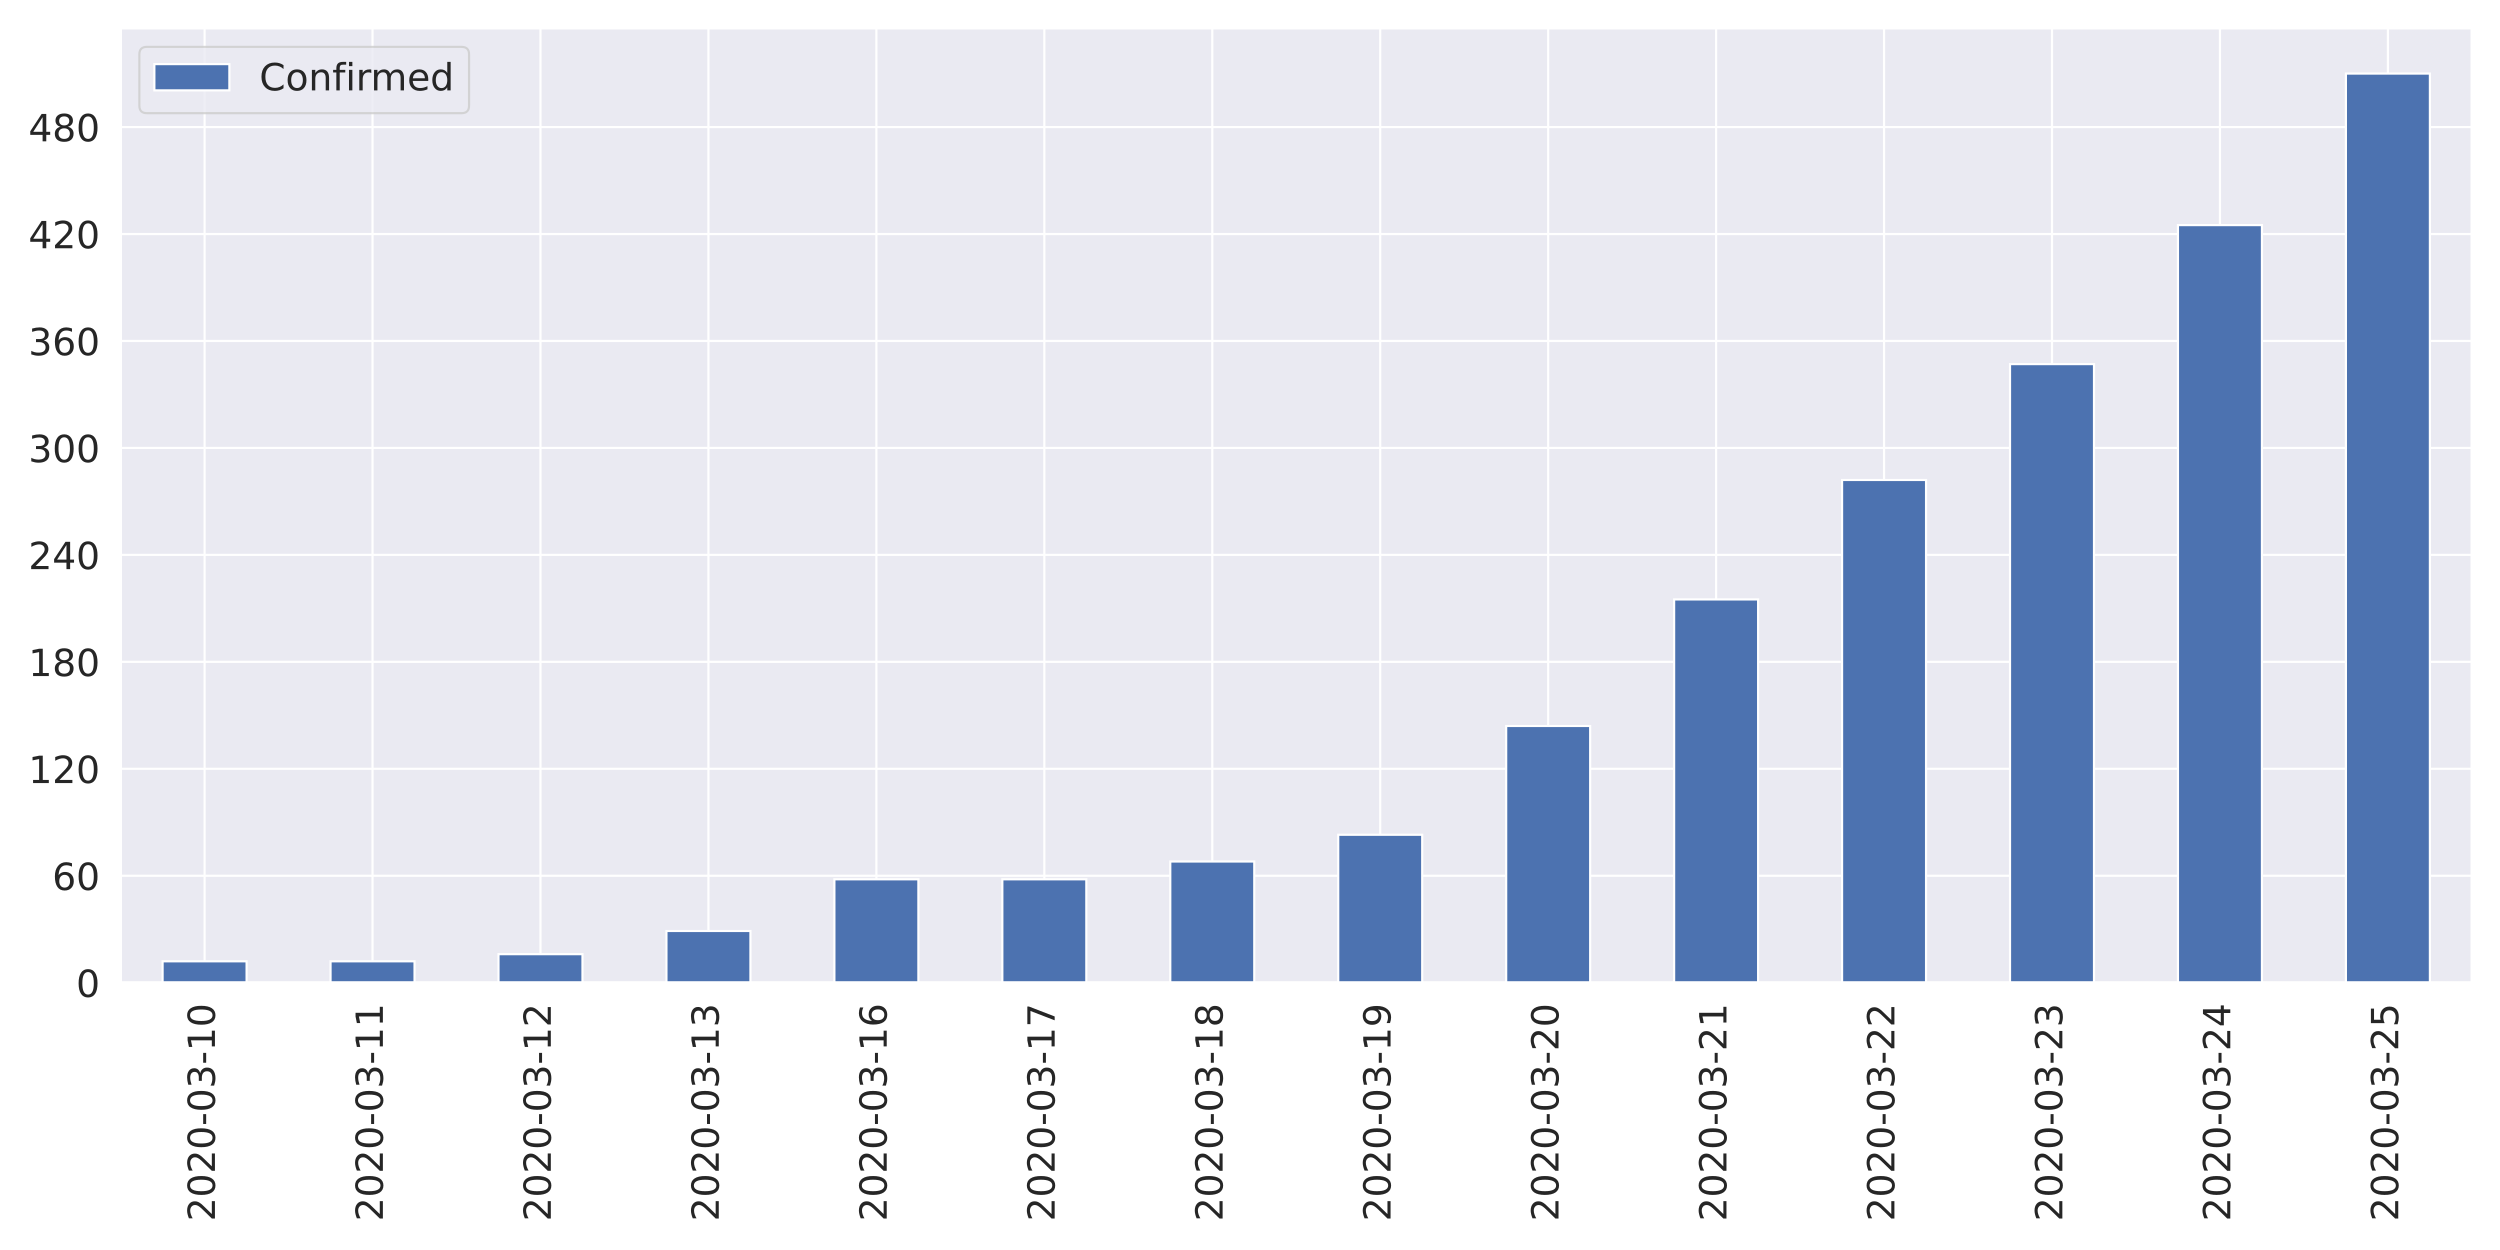
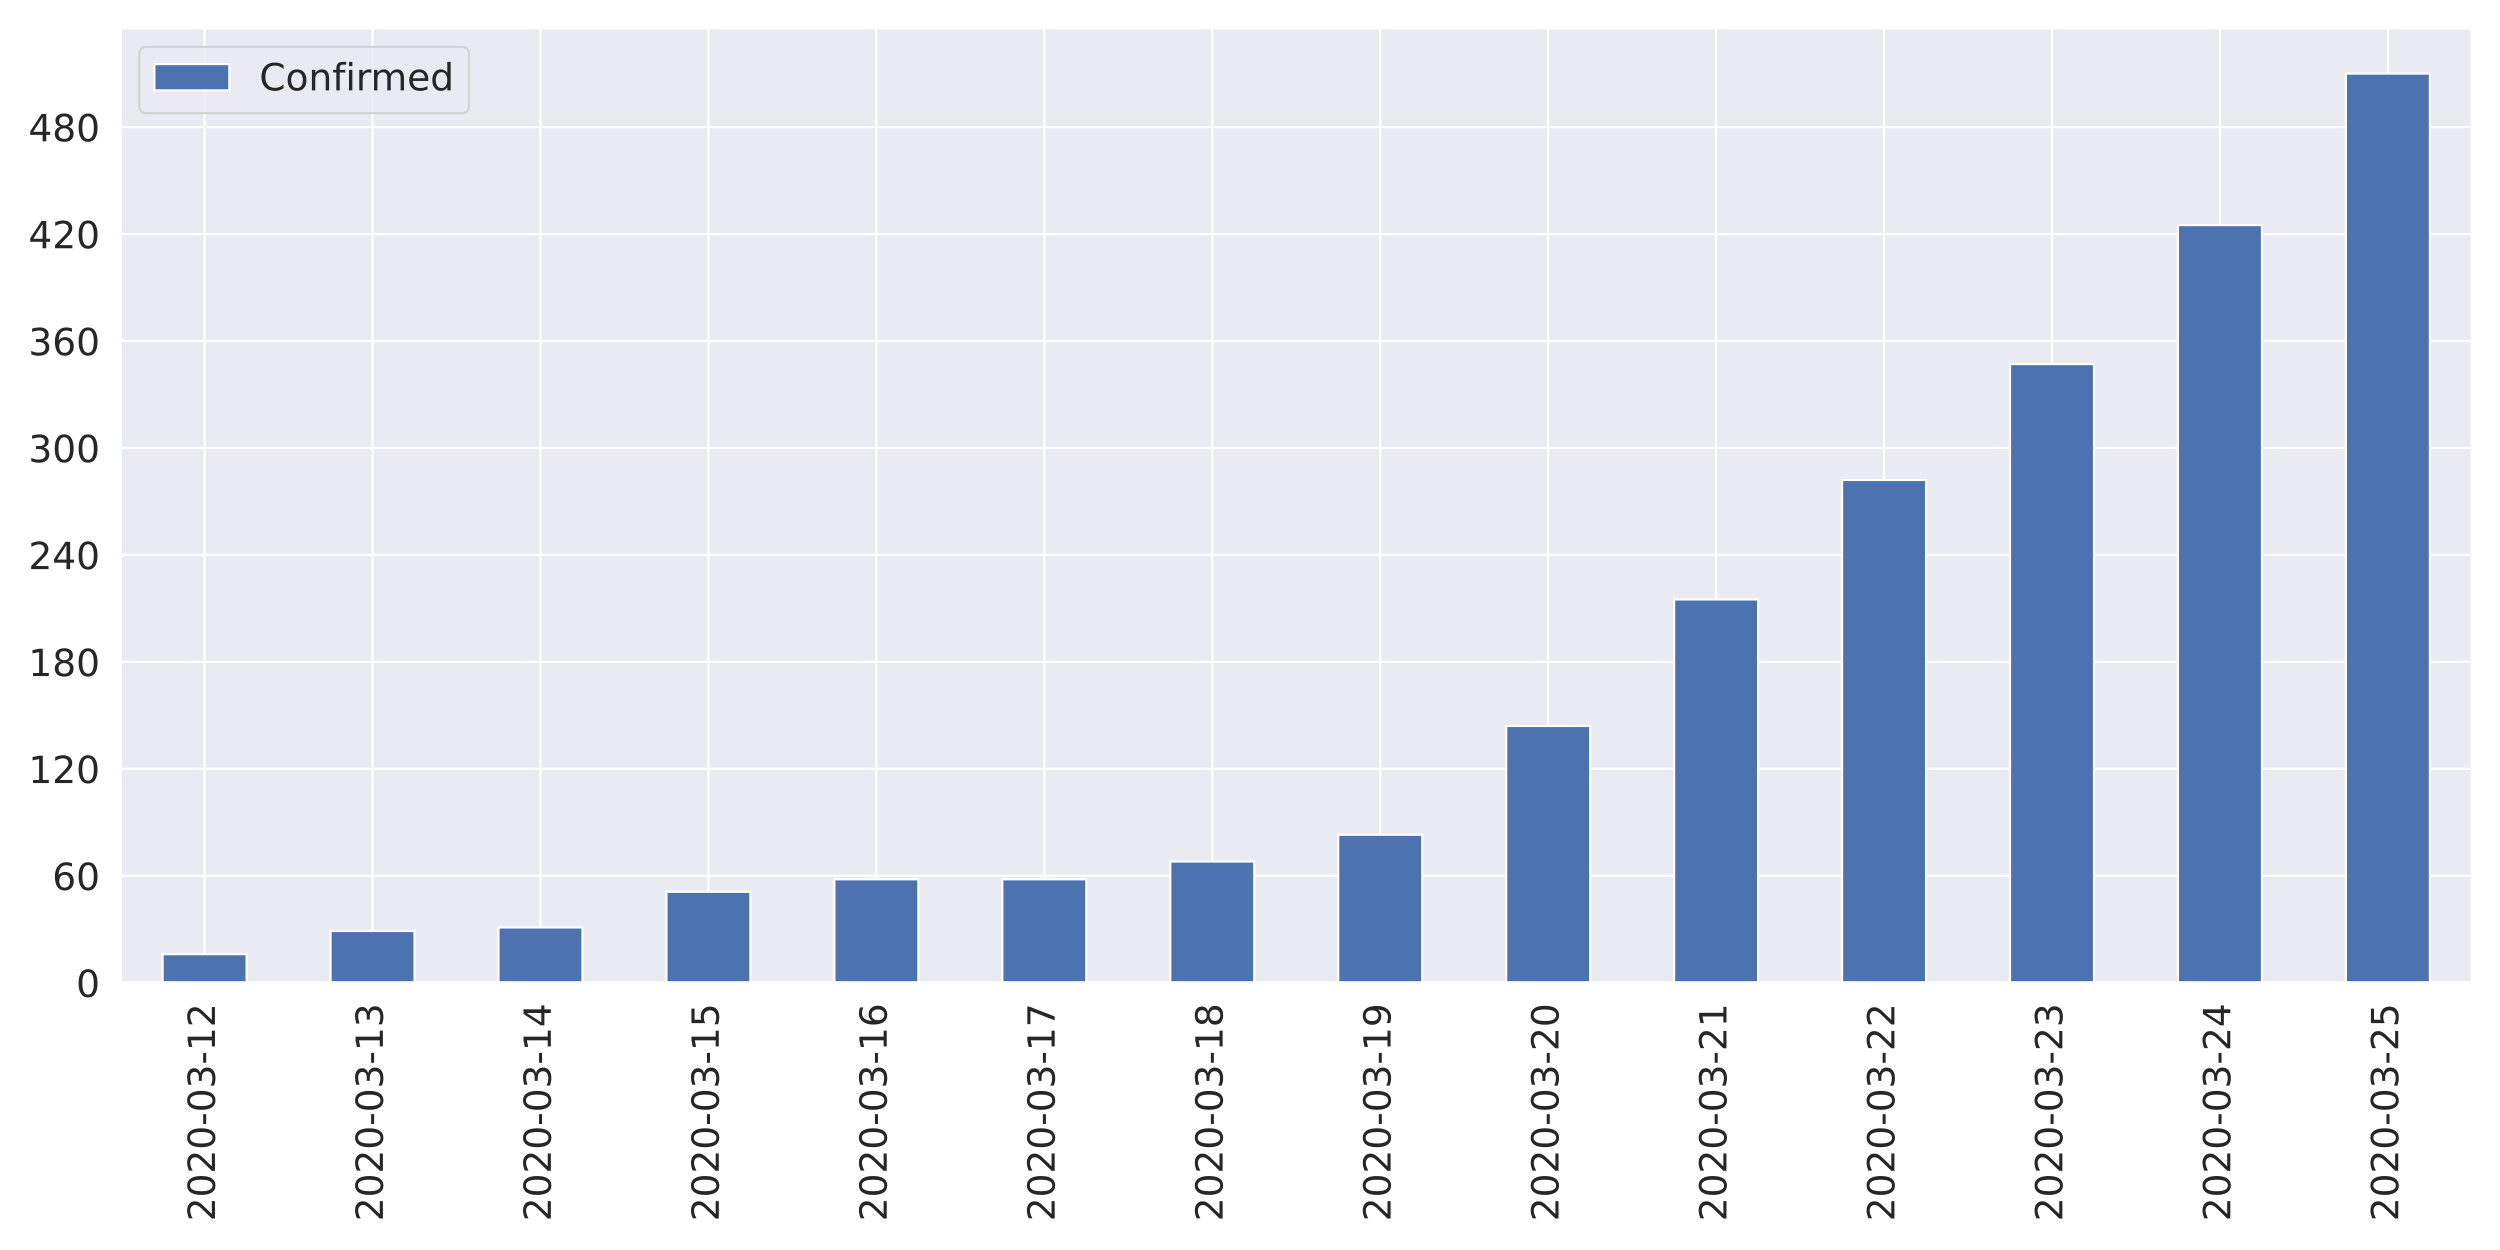
<svg xmlns="http://www.w3.org/2000/svg" xmlns:xlink="http://www.w3.org/1999/xlink" height="576pt" version="1.1" viewBox="0 0 1152 576" width="1152pt">
  <defs>
    <style type="text/css">
*{stroke-linecap:butt;stroke-linejoin:round;}
  </style>
  </defs>
  <g id="figure_1">
    <g id="patch_1">
      <path d="M 0 576  L 1152 576  L 1152 0  L 0 0  z " style="fill:#ffffff;" />
    </g>
    <g id="axes_1">
      <g id="patch_2">
        <path d="M 55.58 452.83  L 1139.04 452.83  L 1139.04 12.96  L 55.58 12.96  z " style="fill:#eaeaf2;" />
      </g>
      <g id="matplotlib.axis_1">
        <g id="xtick_1">
          <g id="line2d_1">
            <path clip-path="url(#p7d0ca9d0f2)" d="M 94.275 452.83  L 94.275 12.96  " style="fill:none;stroke:#ffffff;stroke-linecap:round;" />
          </g>
          <g id="text_1">
            <defs>
              <path d="M 19.188 8.297  L 53.609 8.297  L 53.609 0  L 7.328 0  L 7.328 8.297  Q 12.938 14.109 22.625 23.891  Q 32.328 33.688 34.812 36.531  Q 39.547 41.844 41.422 45.531  Q 43.312 49.219 43.312 52.781  Q 43.312 58.594 39.234 62.25  Q 35.156 65.922 28.609 65.922  Q 23.969 65.922 18.812 64.312  Q 13.672 62.703 7.812 59.422  L 7.812 69.391  Q 13.766 71.781 18.938 73  Q 24.125 74.219 28.422 74.219  Q 39.75 74.219 46.484 68.547  Q 53.219 62.891 53.219 53.422  Q 53.219 48.922 51.531 44.891  Q 49.859 40.875 45.406 35.406  Q 44.188 33.984 37.641 27.219  Q 31.109 20.453 19.188 8.297  z " id="DejaVuSans-50" />
              <path d="M 31.781 66.406  Q 24.172 66.406 20.328 58.906  Q 16.5 51.422 16.5 36.375  Q 16.5 21.391 20.328 13.891  Q 24.172 6.391 31.781 6.391  Q 39.453 6.391 43.281 13.891  Q 47.125 21.391 47.125 36.375  Q 47.125 51.422 43.281 58.906  Q 39.453 66.406 31.781 66.406  z M 31.781 74.219  Q 44.047 74.219 50.516 64.516  Q 56.984 54.828 56.984 36.375  Q 56.984 17.969 50.516 8.266  Q 44.047 -1.422 31.781 -1.422  Q 19.531 -1.422 13.062 8.266  Q 6.594 17.969 6.594 36.375  Q 6.594 54.828 13.062 64.516  Q 19.531 74.219 31.781 74.219  z " id="DejaVuSans-48" />
              <path d="M 4.891 31.391  L 31.203 31.391  L 31.203 23.391  L 4.891 23.391  z " id="DejaVuSans-45" />
              <path d="M 40.578 39.312  Q 47.656 37.797 51.625 33  Q 55.609 28.219 55.609 21.188  Q 55.609 10.406 48.188 4.484  Q 40.766 -1.422 27.094 -1.422  Q 22.516 -1.422 17.656 -0.516  Q 12.797 0.391 7.625 2.203  L 7.625 11.719  Q 11.719 9.328 16.594 8.109  Q 21.484 6.891 26.812 6.891  Q 36.078 6.891 40.938 10.547  Q 45.797 14.203 45.797 21.188  Q 45.797 27.641 41.281 31.266  Q 36.766 34.906 28.719 34.906  L 20.219 34.906  L 20.219 43.016  L 29.109 43.016  Q 36.375 43.016 40.234 45.922  Q 44.094 48.828 44.094 54.297  Q 44.094 59.906 40.109 62.906  Q 36.141 65.922 28.719 65.922  Q 24.656 65.922 20.016 65.031  Q 15.375 64.156 9.812 62.312  L 9.812 71.094  Q 15.438 72.656 20.344 73.438  Q 25.25 74.219 29.594 74.219  Q 40.828 74.219 47.359 69.109  Q 53.906 64.016 53.906 55.328  Q 53.906 49.266 50.438 45.094  Q 46.969 40.922 40.578 39.312  z " id="DejaVuSans-51" />
              <path d="M 12.406 8.297  L 28.516 8.297  L 28.516 63.922  L 10.984 60.406  L 10.984 69.391  L 28.422 72.906  L 38.281 72.906  L 38.281 8.297  L 54.391 8.297  L 54.391 0  L 12.406 0  z " id="DejaVuSans-49" />
            </defs>
            <g style="fill:#262626;" transform="translate(99.0432 562.7538)rotate(-90)scale(0.1728 -0.1728)">
              <use xlink:href="#DejaVuSans-50" />
              <use x="63.623" xlink:href="#DejaVuSans-48" />
              <use x="127.246" xlink:href="#DejaVuSans-50" />
              <use x="190.869" xlink:href="#DejaVuSans-48" />
              <use x="254.492" xlink:href="#DejaVuSans-45" />
              <use x="290.576" xlink:href="#DejaVuSans-48" />
              <use x="354.199" xlink:href="#DejaVuSans-51" />
              <use x="417.822" xlink:href="#DejaVuSans-45" />
              <use x="453.906" xlink:href="#DejaVuSans-49" />
-               <use x="517.529" xlink:href="#DejaVuSans-48" />
+               <use x="517.529" xlink:href="#DejaVuSans-50" />
            </g>
          </g>
        </g>
        <g id="xtick_2">
          <g id="line2d_2">
            <path clip-path="url(#p7d0ca9d0f2)" d="M 171.665 452.83  L 171.665 12.96  " style="fill:none;stroke:#ffffff;stroke-linecap:round;" />
          </g>
          <g id="text_2">
            <g style="fill:#262626;" transform="translate(176.4332 562.7538)rotate(-90)scale(0.1728 -0.1728)">
              <use xlink:href="#DejaVuSans-50" />
              <use x="63.623" xlink:href="#DejaVuSans-48" />
              <use x="127.246" xlink:href="#DejaVuSans-50" />
              <use x="190.869" xlink:href="#DejaVuSans-48" />
              <use x="254.492" xlink:href="#DejaVuSans-45" />
              <use x="290.576" xlink:href="#DejaVuSans-48" />
              <use x="354.199" xlink:href="#DejaVuSans-51" />
              <use x="417.822" xlink:href="#DejaVuSans-45" />
              <use x="453.906" xlink:href="#DejaVuSans-49" />
-               <use x="517.529" xlink:href="#DejaVuSans-49" />
+               <use x="517.529" xlink:href="#DejaVuSans-51" />
            </g>
          </g>
        </g>
        <g id="xtick_3">
          <g id="line2d_3">
            <path clip-path="url(#p7d0ca9d0f2)" d="M 249.055 452.83  L 249.055 12.96  " style="fill:none;stroke:#ffffff;stroke-linecap:round;" />
          </g>
          <g id="text_3">
+             <defs>
+               <path d="M 37.797 64.312  L 12.891 25.391  L 37.797 25.391  z M 35.203 72.906  L 47.609 72.906  L 47.609 25.391  L 58.016 25.391  L 58.016 17.188  L 47.609 17.188  L 47.609 0  L 37.797 0  L 37.797 17.188  L 4.891 17.188  L 4.891 26.703  z " id="DejaVuSans-52" />
+             </defs>
            <g style="fill:#262626;" transform="translate(253.8232 562.7538)rotate(-90)scale(0.1728 -0.1728)">
              <use xlink:href="#DejaVuSans-50" />
              <use x="63.623" xlink:href="#DejaVuSans-48" />
              <use x="127.246" xlink:href="#DejaVuSans-50" />
              <use x="190.869" xlink:href="#DejaVuSans-48" />
              <use x="254.492" xlink:href="#DejaVuSans-45" />
              <use x="290.576" xlink:href="#DejaVuSans-48" />
              <use x="354.199" xlink:href="#DejaVuSans-51" />
              <use x="417.822" xlink:href="#DejaVuSans-45" />
              <use x="453.906" xlink:href="#DejaVuSans-49" />
-               <use x="517.529" xlink:href="#DejaVuSans-50" />
+               <use x="517.529" xlink:href="#DejaVuSans-52" />
            </g>
          </g>
        </g>
        <g id="xtick_4">
          <g id="line2d_4">
            <path clip-path="url(#p7d0ca9d0f2)" d="M 326.445 452.83  L 326.445 12.96  " style="fill:none;stroke:#ffffff;stroke-linecap:round;" />
          </g>
          <g id="text_4">
+             <defs>
+               <path d="M 10.797 72.906  L 49.516 72.906  L 49.516 64.594  L 19.828 64.594  L 19.828 46.734  Q 21.969 47.469 24.109 47.828  Q 26.266 48.188 28.422 48.188  Q 40.625 48.188 47.75 41.5  Q 54.891 34.812 54.891 23.391  Q 54.891 11.625 47.562 5.094  Q 40.234 -1.422 26.906 -1.422  Q 22.312 -1.422 17.547 -0.641  Q 12.797 0.141 7.719 1.703  L 7.719 11.625  Q 12.109 9.234 16.797 8.062  Q 21.484 6.891 26.703 6.891  Q 35.156 6.891 40.078 11.328  Q 45.016 15.766 45.016 23.391  Q 45.016 31 40.078 35.438  Q 35.156 39.891 26.703 39.891  Q 22.75 39.891 18.812 39.016  Q 14.891 38.141 10.797 36.281  z " id="DejaVuSans-53" />
+             </defs>
            <g style="fill:#262626;" transform="translate(331.2132 562.7538)rotate(-90)scale(0.1728 -0.1728)">
              <use xlink:href="#DejaVuSans-50" />
              <use x="63.623" xlink:href="#DejaVuSans-48" />
              <use x="127.246" xlink:href="#DejaVuSans-50" />
              <use x="190.869" xlink:href="#DejaVuSans-48" />
              <use x="254.492" xlink:href="#DejaVuSans-45" />
              <use x="290.576" xlink:href="#DejaVuSans-48" />
              <use x="354.199" xlink:href="#DejaVuSans-51" />
              <use x="417.822" xlink:href="#DejaVuSans-45" />
              <use x="453.906" xlink:href="#DejaVuSans-49" />
-               <use x="517.529" xlink:href="#DejaVuSans-51" />
+               <use x="517.529" xlink:href="#DejaVuSans-53" />
            </g>
          </g>
        </g>
        <g id="xtick_5">
          <g id="line2d_5">
            <path clip-path="url(#p7d0ca9d0f2)" d="M 403.835 452.83  L 403.835 12.96  " style="fill:none;stroke:#ffffff;stroke-linecap:round;" />
          </g>
          <g id="text_5">
            <defs>
              <path d="M 33.016 40.375  Q 26.375 40.375 22.484 35.828  Q 18.609 31.297 18.609 23.391  Q 18.609 15.531 22.484 10.953  Q 26.375 6.391 33.016 6.391  Q 39.656 6.391 43.531 10.953  Q 47.406 15.531 47.406 23.391  Q 47.406 31.297 43.531 35.828  Q 39.656 40.375 33.016 40.375  z M 52.594 71.297  L 52.594 62.312  Q 48.875 64.062 45.094 64.984  Q 41.312 65.922 37.594 65.922  Q 27.828 65.922 22.672 59.328  Q 17.531 52.734 16.797 39.406  Q 19.672 43.656 24.016 45.922  Q 28.375 48.188 33.594 48.188  Q 44.578 48.188 50.953 41.516  Q 57.328 34.859 57.328 23.391  Q 57.328 12.156 50.688 5.359  Q 44.047 -1.422 33.016 -1.422  Q 20.359 -1.422 13.672 8.266  Q 6.984 17.969 6.984 36.375  Q 6.984 53.656 15.188 63.938  Q 23.391 74.219 37.203 74.219  Q 40.922 74.219 44.703 73.484  Q 48.484 72.75 52.594 71.297  z " id="DejaVuSans-54" />
            </defs>
            <g style="fill:#262626;" transform="translate(408.6032 562.7538)rotate(-90)scale(0.1728 -0.1728)">
              <use xlink:href="#DejaVuSans-50" />
              <use x="63.623" xlink:href="#DejaVuSans-48" />
              <use x="127.246" xlink:href="#DejaVuSans-50" />
              <use x="190.869" xlink:href="#DejaVuSans-48" />
              <use x="254.492" xlink:href="#DejaVuSans-45" />
              <use x="290.576" xlink:href="#DejaVuSans-48" />
              <use x="354.199" xlink:href="#DejaVuSans-51" />
              <use x="417.822" xlink:href="#DejaVuSans-45" />
              <use x="453.906" xlink:href="#DejaVuSans-49" />
              <use x="517.529" xlink:href="#DejaVuSans-54" />
            </g>
          </g>
        </g>
        <g id="xtick_6">
          <g id="line2d_6">
            <path clip-path="url(#p7d0ca9d0f2)" d="M 481.225 452.83  L 481.225 12.96  " style="fill:none;stroke:#ffffff;stroke-linecap:round;" />
          </g>
          <g id="text_6">
            <defs>
              <path d="M 8.203 72.906  L 55.078 72.906  L 55.078 68.703  L 28.609 0  L 18.312 0  L 43.219 64.594  L 8.203 64.594  z " id="DejaVuSans-55" />
            </defs>
            <g style="fill:#262626;" transform="translate(485.9932 562.7538)rotate(-90)scale(0.1728 -0.1728)">
              <use xlink:href="#DejaVuSans-50" />
              <use x="63.623" xlink:href="#DejaVuSans-48" />
              <use x="127.246" xlink:href="#DejaVuSans-50" />
              <use x="190.869" xlink:href="#DejaVuSans-48" />
              <use x="254.492" xlink:href="#DejaVuSans-45" />
              <use x="290.576" xlink:href="#DejaVuSans-48" />
              <use x="354.199" xlink:href="#DejaVuSans-51" />
              <use x="417.822" xlink:href="#DejaVuSans-45" />
              <use x="453.906" xlink:href="#DejaVuSans-49" />
              <use x="517.529" xlink:href="#DejaVuSans-55" />
            </g>
          </g>
        </g>
        <g id="xtick_7">
          <g id="line2d_7">
            <path clip-path="url(#p7d0ca9d0f2)" d="M 558.615 452.83  L 558.615 12.96  " style="fill:none;stroke:#ffffff;stroke-linecap:round;" />
          </g>
          <g id="text_7">
            <defs>
              <path d="M 31.781 34.625  Q 24.75 34.625 20.719 30.859  Q 16.703 27.094 16.703 20.516  Q 16.703 13.922 20.719 10.156  Q 24.75 6.391 31.781 6.391  Q 38.812 6.391 42.859 10.172  Q 46.922 13.969 46.922 20.516  Q 46.922 27.094 42.891 30.859  Q 38.875 34.625 31.781 34.625  z M 21.922 38.812  Q 15.578 40.375 12.031 44.719  Q 8.5 49.078 8.5 55.328  Q 8.5 64.062 14.719 69.141  Q 20.953 74.219 31.781 74.219  Q 42.672 74.219 48.875 69.141  Q 55.078 64.062 55.078 55.328  Q 55.078 49.078 51.531 44.719  Q 48 40.375 41.703 38.812  Q 48.828 37.156 52.797 32.312  Q 56.781 27.484 56.781 20.516  Q 56.781 9.906 50.312 4.234  Q 43.844 -1.422 31.781 -1.422  Q 19.734 -1.422 13.25 4.234  Q 6.781 9.906 6.781 20.516  Q 6.781 27.484 10.781 32.312  Q 14.797 37.156 21.922 38.812  z M 18.312 54.391  Q 18.312 48.734 21.844 45.562  Q 25.391 42.391 31.781 42.391  Q 38.141 42.391 41.719 45.562  Q 45.312 48.734 45.312 54.391  Q 45.312 60.062 41.719 63.234  Q 38.141 66.406 31.781 66.406  Q 25.391 66.406 21.844 63.234  Q 18.312 60.062 18.312 54.391  z " id="DejaVuSans-56" />
            </defs>
            <g style="fill:#262626;" transform="translate(563.3832 562.7538)rotate(-90)scale(0.1728 -0.1728)">
              <use xlink:href="#DejaVuSans-50" />
              <use x="63.623" xlink:href="#DejaVuSans-48" />
              <use x="127.246" xlink:href="#DejaVuSans-50" />
              <use x="190.869" xlink:href="#DejaVuSans-48" />
              <use x="254.492" xlink:href="#DejaVuSans-45" />
              <use x="290.576" xlink:href="#DejaVuSans-48" />
              <use x="354.199" xlink:href="#DejaVuSans-51" />
              <use x="417.822" xlink:href="#DejaVuSans-45" />
              <use x="453.906" xlink:href="#DejaVuSans-49" />
              <use x="517.529" xlink:href="#DejaVuSans-56" />
            </g>
          </g>
        </g>
        <g id="xtick_8">
          <g id="line2d_8">
            <path clip-path="url(#p7d0ca9d0f2)" d="M 636.005 452.83  L 636.005 12.96  " style="fill:none;stroke:#ffffff;stroke-linecap:round;" />
          </g>
          <g id="text_8">
            <defs>
              <path d="M 10.984 1.516  L 10.984 10.5  Q 14.703 8.734 18.5 7.812  Q 22.312 6.891 25.984 6.891  Q 35.75 6.891 40.891 13.453  Q 46.047 20.016 46.781 33.406  Q 43.953 29.203 39.594 26.953  Q 35.25 24.703 29.984 24.703  Q 19.047 24.703 12.672 31.312  Q 6.297 37.938 6.297 49.422  Q 6.297 60.641 12.938 67.422  Q 19.578 74.219 30.609 74.219  Q 43.266 74.219 49.922 64.516  Q 56.594 54.828 56.594 36.375  Q 56.594 19.141 48.406 8.859  Q 40.234 -1.422 26.422 -1.422  Q 22.703 -1.422 18.891 -0.688  Q 15.094 0.047 10.984 1.516  z M 30.609 32.422  Q 37.25 32.422 41.125 36.953  Q 45.016 41.5 45.016 49.422  Q 45.016 57.281 41.125 61.844  Q 37.25 66.406 30.609 66.406  Q 23.969 66.406 20.094 61.844  Q 16.219 57.281 16.219 49.422  Q 16.219 41.5 20.094 36.953  Q 23.969 32.422 30.609 32.422  z " id="DejaVuSans-57" />
            </defs>
            <g style="fill:#262626;" transform="translate(640.7732 562.7538)rotate(-90)scale(0.1728 -0.1728)">
              <use xlink:href="#DejaVuSans-50" />
              <use x="63.623" xlink:href="#DejaVuSans-48" />
              <use x="127.246" xlink:href="#DejaVuSans-50" />
              <use x="190.869" xlink:href="#DejaVuSans-48" />
              <use x="254.492" xlink:href="#DejaVuSans-45" />
              <use x="290.576" xlink:href="#DejaVuSans-48" />
              <use x="354.199" xlink:href="#DejaVuSans-51" />
              <use x="417.822" xlink:href="#DejaVuSans-45" />
              <use x="453.906" xlink:href="#DejaVuSans-49" />
              <use x="517.529" xlink:href="#DejaVuSans-57" />
            </g>
          </g>
        </g>
        <g id="xtick_9">
          <g id="line2d_9">
            <path clip-path="url(#p7d0ca9d0f2)" d="M 713.395 452.83  L 713.395 12.96  " style="fill:none;stroke:#ffffff;stroke-linecap:round;" />
          </g>
          <g id="text_9">
            <g style="fill:#262626;" transform="translate(718.1632 562.7538)rotate(-90)scale(0.1728 -0.1728)">
              <use xlink:href="#DejaVuSans-50" />
              <use x="63.623" xlink:href="#DejaVuSans-48" />
              <use x="127.246" xlink:href="#DejaVuSans-50" />
              <use x="190.869" xlink:href="#DejaVuSans-48" />
              <use x="254.492" xlink:href="#DejaVuSans-45" />
              <use x="290.576" xlink:href="#DejaVuSans-48" />
              <use x="354.199" xlink:href="#DejaVuSans-51" />
              <use x="417.822" xlink:href="#DejaVuSans-45" />
              <use x="453.906" xlink:href="#DejaVuSans-50" />
              <use x="517.529" xlink:href="#DejaVuSans-48" />
            </g>
          </g>
        </g>
        <g id="xtick_10">
          <g id="line2d_10">
            <path clip-path="url(#p7d0ca9d0f2)" d="M 790.785 452.83  L 790.785 12.96  " style="fill:none;stroke:#ffffff;stroke-linecap:round;" />
          </g>
          <g id="text_10">
            <g style="fill:#262626;" transform="translate(795.5532 562.7538)rotate(-90)scale(0.1728 -0.1728)">
              <use xlink:href="#DejaVuSans-50" />
              <use x="63.623" xlink:href="#DejaVuSans-48" />
              <use x="127.246" xlink:href="#DejaVuSans-50" />
              <use x="190.869" xlink:href="#DejaVuSans-48" />
              <use x="254.492" xlink:href="#DejaVuSans-45" />
              <use x="290.576" xlink:href="#DejaVuSans-48" />
              <use x="354.199" xlink:href="#DejaVuSans-51" />
              <use x="417.822" xlink:href="#DejaVuSans-45" />
              <use x="453.906" xlink:href="#DejaVuSans-50" />
              <use x="517.529" xlink:href="#DejaVuSans-49" />
            </g>
          </g>
        </g>
        <g id="xtick_11">
          <g id="line2d_11">
            <path clip-path="url(#p7d0ca9d0f2)" d="M 868.175 452.83  L 868.175 12.96  " style="fill:none;stroke:#ffffff;stroke-linecap:round;" />
          </g>
          <g id="text_11">
            <g style="fill:#262626;" transform="translate(872.9432 562.7538)rotate(-90)scale(0.1728 -0.1728)">
              <use xlink:href="#DejaVuSans-50" />
              <use x="63.623" xlink:href="#DejaVuSans-48" />
              <use x="127.246" xlink:href="#DejaVuSans-50" />
              <use x="190.869" xlink:href="#DejaVuSans-48" />
              <use x="254.492" xlink:href="#DejaVuSans-45" />
              <use x="290.576" xlink:href="#DejaVuSans-48" />
              <use x="354.199" xlink:href="#DejaVuSans-51" />
              <use x="417.822" xlink:href="#DejaVuSans-45" />
              <use x="453.906" xlink:href="#DejaVuSans-50" />
              <use x="517.529" xlink:href="#DejaVuSans-50" />
            </g>
          </g>
        </g>
        <g id="xtick_12">
          <g id="line2d_12">
            <path clip-path="url(#p7d0ca9d0f2)" d="M 945.565 452.83  L 945.565 12.96  " style="fill:none;stroke:#ffffff;stroke-linecap:round;" />
          </g>
          <g id="text_12">
            <g style="fill:#262626;" transform="translate(950.3332 562.7538)rotate(-90)scale(0.1728 -0.1728)">
              <use xlink:href="#DejaVuSans-50" />
              <use x="63.623" xlink:href="#DejaVuSans-48" />
              <use x="127.246" xlink:href="#DejaVuSans-50" />
              <use x="190.869" xlink:href="#DejaVuSans-48" />
              <use x="254.492" xlink:href="#DejaVuSans-45" />
              <use x="290.576" xlink:href="#DejaVuSans-48" />
              <use x="354.199" xlink:href="#DejaVuSans-51" />
              <use x="417.822" xlink:href="#DejaVuSans-45" />
              <use x="453.906" xlink:href="#DejaVuSans-50" />
              <use x="517.529" xlink:href="#DejaVuSans-51" />
            </g>
          </g>
        </g>
        <g id="xtick_13">
          <g id="line2d_13">
            <path clip-path="url(#p7d0ca9d0f2)" d="M 1022.955 452.83  L 1022.955 12.96  " style="fill:none;stroke:#ffffff;stroke-linecap:round;" />
          </g>
          <g id="text_13">
-             <defs>
-               <path d="M 37.797 64.312  L 12.891 25.391  L 37.797 25.391  z M 35.203 72.906  L 47.609 72.906  L 47.609 25.391  L 58.016 25.391  L 58.016 17.188  L 47.609 17.188  L 47.609 0  L 37.797 0  L 37.797 17.188  L 4.891 17.188  L 4.891 26.703  z " id="DejaVuSans-52" />
-             </defs>
            <g style="fill:#262626;" transform="translate(1027.723 562.7538)rotate(-90)scale(0.1728 -0.1728)">
              <use xlink:href="#DejaVuSans-50" />
              <use x="63.623" xlink:href="#DejaVuSans-48" />
              <use x="127.246" xlink:href="#DejaVuSans-50" />
              <use x="190.869" xlink:href="#DejaVuSans-48" />
              <use x="254.492" xlink:href="#DejaVuSans-45" />
              <use x="290.576" xlink:href="#DejaVuSans-48" />
              <use x="354.199" xlink:href="#DejaVuSans-51" />
              <use x="417.822" xlink:href="#DejaVuSans-45" />
              <use x="453.906" xlink:href="#DejaVuSans-50" />
              <use x="517.529" xlink:href="#DejaVuSans-52" />
            </g>
          </g>
        </g>
        <g id="xtick_14">
          <g id="line2d_14">
            <path clip-path="url(#p7d0ca9d0f2)" d="M 1100.345 452.83  L 1100.345 12.96  " style="fill:none;stroke:#ffffff;stroke-linecap:round;" />
          </g>
          <g id="text_14">
-             <defs>
-               <path d="M 10.797 72.906  L 49.516 72.906  L 49.516 64.594  L 19.828 64.594  L 19.828 46.734  Q 21.969 47.469 24.109 47.828  Q 26.266 48.188 28.422 48.188  Q 40.625 48.188 47.75 41.5  Q 54.891 34.812 54.891 23.391  Q 54.891 11.625 47.562 5.094  Q 40.234 -1.422 26.906 -1.422  Q 22.312 -1.422 17.547 -0.641  Q 12.797 0.141 7.719 1.703  L 7.719 11.625  Q 12.109 9.234 16.797 8.062  Q 21.484 6.891 26.703 6.891  Q 35.156 6.891 40.078 11.328  Q 45.016 15.766 45.016 23.391  Q 45.016 31 40.078 35.438  Q 35.156 39.891 26.703 39.891  Q 22.75 39.891 18.812 39.016  Q 14.891 38.141 10.797 36.281  z " id="DejaVuSans-53" />
-             </defs>
            <g style="fill:#262626;" transform="translate(1105.113 562.7538)rotate(-90)scale(0.1728 -0.1728)">
              <use xlink:href="#DejaVuSans-50" />
              <use x="63.623" xlink:href="#DejaVuSans-48" />
              <use x="127.246" xlink:href="#DejaVuSans-50" />
              <use x="190.869" xlink:href="#DejaVuSans-48" />
              <use x="254.492" xlink:href="#DejaVuSans-45" />
              <use x="290.576" xlink:href="#DejaVuSans-48" />
              <use x="354.199" xlink:href="#DejaVuSans-51" />
              <use x="417.822" xlink:href="#DejaVuSans-45" />
              <use x="453.906" xlink:href="#DejaVuSans-50" />
              <use x="517.529" xlink:href="#DejaVuSans-53" />
            </g>
          </g>
        </g>
      </g>
      <g id="matplotlib.axis_2">
        <g id="ytick_1">
          <g id="line2d_15">
            <path clip-path="url(#p7d0ca9d0f2)" d="M 55.58 452.83  L 1139.04 452.83  " style="fill:none;stroke:#ffffff;stroke-linecap:round;" />
          </g>
          <g id="text_15">
            <g style="fill:#262626;" transform="translate(35.0856 459.3951)scale(0.1728 -0.1728)">
              <use xlink:href="#DejaVuSans-48" />
            </g>
          </g>
        </g>
        <g id="ytick_2">
          <g id="line2d_16">
            <path clip-path="url(#p7d0ca9d0f2)" d="M 55.58 403.545  L 1139.04 403.545  " style="fill:none;stroke:#ffffff;stroke-linecap:round;" />
          </g>
          <g id="text_16">
            <g style="fill:#262626;" transform="translate(24.0912 410.1099)scale(0.1728 -0.1728)">
              <use xlink:href="#DejaVuSans-54" />
              <use x="63.623" xlink:href="#DejaVuSans-48" />
            </g>
          </g>
        </g>
        <g id="ytick_3">
          <g id="line2d_17">
            <path clip-path="url(#p7d0ca9d0f2)" d="M 55.58 354.26  L 1139.04 354.26  " style="fill:none;stroke:#ffffff;stroke-linecap:round;" />
          </g>
          <g id="text_17">
            <g style="fill:#262626;" transform="translate(13.0968 360.8247)scale(0.1728 -0.1728)">
              <use xlink:href="#DejaVuSans-49" />
              <use x="63.623" xlink:href="#DejaVuSans-50" />
              <use x="127.246" xlink:href="#DejaVuSans-48" />
            </g>
          </g>
        </g>
        <g id="ytick_4">
          <g id="line2d_18">
            <path clip-path="url(#p7d0ca9d0f2)" d="M 55.58 304.975  L 1139.04 304.975  " style="fill:none;stroke:#ffffff;stroke-linecap:round;" />
          </g>
          <g id="text_18">
            <g style="fill:#262626;" transform="translate(13.0968 311.5396)scale(0.1728 -0.1728)">
              <use xlink:href="#DejaVuSans-49" />
              <use x="63.623" xlink:href="#DejaVuSans-56" />
              <use x="127.246" xlink:href="#DejaVuSans-48" />
            </g>
          </g>
        </g>
        <g id="ytick_5">
          <g id="line2d_19">
            <path clip-path="url(#p7d0ca9d0f2)" d="M 55.58 255.689  L 1139.04 255.689  " style="fill:none;stroke:#ffffff;stroke-linecap:round;" />
          </g>
          <g id="text_19">
            <g style="fill:#262626;" transform="translate(13.0968 262.2544)scale(0.1728 -0.1728)">
              <use xlink:href="#DejaVuSans-50" />
              <use x="63.623" xlink:href="#DejaVuSans-52" />
              <use x="127.246" xlink:href="#DejaVuSans-48" />
            </g>
          </g>
        </g>
        <g id="ytick_6">
          <g id="line2d_20">
            <path clip-path="url(#p7d0ca9d0f2)" d="M 55.58 206.404  L 1139.04 206.404  " style="fill:none;stroke:#ffffff;stroke-linecap:round;" />
          </g>
          <g id="text_20">
            <g style="fill:#262626;" transform="translate(13.0968 212.9693)scale(0.1728 -0.1728)">
              <use xlink:href="#DejaVuSans-51" />
              <use x="63.623" xlink:href="#DejaVuSans-48" />
              <use x="127.246" xlink:href="#DejaVuSans-48" />
            </g>
          </g>
        </g>
        <g id="ytick_7">
          <g id="line2d_21">
            <path clip-path="url(#p7d0ca9d0f2)" d="M 55.58 157.119  L 1139.04 157.119  " style="fill:none;stroke:#ffffff;stroke-linecap:round;" />
          </g>
          <g id="text_21">
            <g style="fill:#262626;" transform="translate(13.0968 163.6841)scale(0.1728 -0.1728)">
              <use xlink:href="#DejaVuSans-51" />
              <use x="63.623" xlink:href="#DejaVuSans-54" />
              <use x="127.246" xlink:href="#DejaVuSans-48" />
            </g>
          </g>
        </g>
        <g id="ytick_8">
          <g id="line2d_22">
            <path clip-path="url(#p7d0ca9d0f2)" d="M 55.58 107.834  L 1139.04 107.834  " style="fill:none;stroke:#ffffff;stroke-linecap:round;" />
          </g>
          <g id="text_22">
            <g style="fill:#262626;" transform="translate(13.0968 114.399)scale(0.1728 -0.1728)">
              <use xlink:href="#DejaVuSans-52" />
              <use x="63.623" xlink:href="#DejaVuSans-50" />
              <use x="127.246" xlink:href="#DejaVuSans-48" />
            </g>
          </g>
        </g>
        <g id="ytick_9">
          <g id="line2d_23">
            <path clip-path="url(#p7d0ca9d0f2)" d="M 55.58 58.549  L 1139.04 58.549  " style="fill:none;stroke:#ffffff;stroke-linecap:round;" />
          </g>
          <g id="text_23">
            <g style="fill:#262626;" transform="translate(13.0968 65.11382)scale(0.1728 -0.1728)">
              <use xlink:href="#DejaVuSans-52" />
              <use x="63.623" xlink:href="#DejaVuSans-56" />
              <use x="127.246" xlink:href="#DejaVuSans-48" />
            </g>
          </g>
        </g>
      </g>
      <g id="patch_3">
-         <path clip-path="url(#p7d0ca9d0f2)" d="M 74.927 452.83  L 113.623 452.83  L 113.623 442.973  L 74.927 442.973  z " style="fill:#4c72b0;stroke:#ffffff;stroke-linejoin:miter;" />
+         <path clip-path="url(#p7d0ca9d0f2)" d="M 74.927 452.83  L 113.623 452.83  L 113.623 439.687  L 74.927 439.687  z " style="fill:#4c72b0;stroke:#ffffff;stroke-linejoin:miter;" />
      </g>
      <g id="patch_4">
-         <path clip-path="url(#p7d0ca9d0f2)" d="M 152.317 452.83  L 191.012 452.83  L 191.012 442.973  L 152.317 442.973  z " style="fill:#4c72b0;stroke:#ffffff;stroke-linejoin:miter;" />
+         <path clip-path="url(#p7d0ca9d0f2)" d="M 152.317 452.83  L 191.012 452.83  L 191.012 429.009  L 152.317 429.009  z " style="fill:#4c72b0;stroke:#ffffff;stroke-linejoin:miter;" />
      </g>
      <g id="patch_5">
-         <path clip-path="url(#p7d0ca9d0f2)" d="M 229.708 452.83  L 268.402 452.83  L 268.402 439.687  L 229.708 439.687  z " style="fill:#4c72b0;stroke:#ffffff;stroke-linejoin:miter;" />
+         <path clip-path="url(#p7d0ca9d0f2)" d="M 229.708 452.83  L 268.402 452.83  L 268.402 427.366  L 229.708 427.366  z " style="fill:#4c72b0;stroke:#ffffff;stroke-linejoin:miter;" />
      </g>
      <g id="patch_6">
-         <path clip-path="url(#p7d0ca9d0f2)" d="M 307.098 452.83  L 345.793 452.83  L 345.793 429.009  L 307.098 429.009  z " style="fill:#4c72b0;stroke:#ffffff;stroke-linejoin:miter;" />
+         <path clip-path="url(#p7d0ca9d0f2)" d="M 307.098 452.83  L 345.793 452.83  L 345.793 410.938  L 307.098 410.938  z " style="fill:#4c72b0;stroke:#ffffff;stroke-linejoin:miter;" />
      </g>
      <g id="patch_7">
        <path clip-path="url(#p7d0ca9d0f2)" d="M 384.488 452.83  L 423.183 452.83  L 423.183 405.188  L 384.488 405.188  z " style="fill:#4c72b0;stroke:#ffffff;stroke-linejoin:miter;" />
      </g>
      <g id="patch_8">
        <path clip-path="url(#p7d0ca9d0f2)" d="M 461.877 452.83  L 500.572 452.83  L 500.572 405.188  L 461.877 405.188  z " style="fill:#4c72b0;stroke:#ffffff;stroke-linejoin:miter;" />
      </g>
      <g id="patch_9">
        <path clip-path="url(#p7d0ca9d0f2)" d="M 539.268 452.83  L 577.962 452.83  L 577.962 396.973  L 539.268 396.973  z " style="fill:#4c72b0;stroke:#ffffff;stroke-linejoin:miter;" />
      </g>
      <g id="patch_10">
        <path clip-path="url(#p7d0ca9d0f2)" d="M 616.658 452.83  L 655.352 452.83  L 655.352 384.652  L 616.658 384.652  z " style="fill:#4c72b0;stroke:#ffffff;stroke-linejoin:miter;" />
      </g>
      <g id="patch_11">
        <path clip-path="url(#p7d0ca9d0f2)" d="M 694.048 452.83  L 732.742 452.83  L 732.742 334.546  L 694.048 334.546  z " style="fill:#4c72b0;stroke:#ffffff;stroke-linejoin:miter;" />
      </g>
      <g id="patch_12">
        <path clip-path="url(#p7d0ca9d0f2)" d="M 771.438 452.83  L 810.133 452.83  L 810.133 276.225  L 771.438 276.225  z " style="fill:#4c72b0;stroke:#ffffff;stroke-linejoin:miter;" />
      </g>
      <g id="patch_13">
        <path clip-path="url(#p7d0ca9d0f2)" d="M 848.827 452.83  L 887.523 452.83  L 887.523 221.19  L 848.827 221.19  z " style="fill:#4c72b0;stroke:#ffffff;stroke-linejoin:miter;" />
      </g>
      <g id="patch_14">
        <path clip-path="url(#p7d0ca9d0f2)" d="M 926.217 452.83  L 964.913 452.83  L 964.913 167.798  L 926.217 167.798  z " style="fill:#4c72b0;stroke:#ffffff;stroke-linejoin:miter;" />
      </g>
      <g id="patch_15">
        <path clip-path="url(#p7d0ca9d0f2)" d="M 1003.607 452.83  L 1042.303 452.83  L 1042.303 103.727  L 1003.607 103.727  z " style="fill:#4c72b0;stroke:#ffffff;stroke-linejoin:miter;" />
      </g>
      <g id="patch_16">
        <path clip-path="url(#p7d0ca9d0f2)" d="M 1080.997 452.83  L 1119.693 452.83  L 1119.693 33.906  L 1080.997 33.906  z " style="fill:#4c72b0;stroke:#ffffff;stroke-linejoin:miter;" />
      </g>
      <g id="patch_17">
        <path d="M 55.58 452.83  L 55.58 12.96  " style="fill:none;stroke:#ffffff;stroke-linecap:square;stroke-linejoin:miter;stroke-width:1.25;" />
      </g>
      <g id="patch_18">
        <path d="M 1139.04 452.83  L 1139.04 12.96  " style="fill:none;stroke:#ffffff;stroke-linecap:square;stroke-linejoin:miter;stroke-width:1.25;" />
      </g>
      <g id="patch_19">
        <path d="M 55.58 452.83  L 1139.04 452.83  " style="fill:none;stroke:#ffffff;stroke-linecap:square;stroke-linejoin:miter;stroke-width:1.25;" />
      </g>
      <g id="patch_20">
        <path d="M 55.58 12.96  L 1139.04 12.96  " style="fill:none;stroke:#ffffff;stroke-linecap:square;stroke-linejoin:miter;stroke-width:1.25;" />
      </g>
      <g id="legend_1">
        <g id="patch_21">
          <path d="M 67.676 52.148  L 212.682 52.148  Q 216.138 52.148 216.138 48.692  L 216.138 25.056  Q 216.138 21.6 212.682 21.6  L 67.676 21.6  Q 64.22 21.6 64.22 25.056  L 64.22 48.692  Q 64.22 52.148 67.676 52.148  z " style="fill:#eaeaf2;opacity:0.8;stroke:#cccccc;stroke-linejoin:miter;" />
        </g>
        <g id="patch_22">
          <path d="M 71.132 41.642  L 105.692 41.642  L 105.692 29.546  L 71.132 29.546  z " style="fill:#4c72b0;stroke:#ffffff;stroke-linejoin:miter;" />
        </g>
        <g id="text_24">
          <defs>
            <path d="M 64.406 67.281  L 64.406 56.891  Q 59.422 61.531 53.781 63.812  Q 48.141 66.109 41.797 66.109  Q 29.297 66.109 22.656 58.469  Q 16.016 50.828 16.016 36.375  Q 16.016 21.969 22.656 14.328  Q 29.297 6.688 41.797 6.688  Q 48.141 6.688 53.781 8.984  Q 59.422 11.281 64.406 15.922  L 64.406 5.609  Q 59.234 2.094 53.438 0.328  Q 47.656 -1.422 41.219 -1.422  Q 24.656 -1.422 15.125 8.703  Q 5.609 18.844 5.609 36.375  Q 5.609 53.953 15.125 64.078  Q 24.656 74.219 41.219 74.219  Q 47.75 74.219 53.531 72.484  Q 59.328 70.75 64.406 67.281  z " id="DejaVuSans-67" />
            <path d="M 30.609 48.391  Q 23.391 48.391 19.188 42.75  Q 14.984 37.109 14.984 27.297  Q 14.984 17.484 19.156 11.844  Q 23.344 6.203 30.609 6.203  Q 37.797 6.203 41.984 11.859  Q 46.188 17.531 46.188 27.297  Q 46.188 37.016 41.984 42.703  Q 37.797 48.391 30.609 48.391  z M 30.609 56  Q 42.328 56 49.016 48.375  Q 55.719 40.766 55.719 27.297  Q 55.719 13.875 49.016 6.219  Q 42.328 -1.422 30.609 -1.422  Q 18.844 -1.422 12.172 6.219  Q 5.516 13.875 5.516 27.297  Q 5.516 40.766 12.172 48.375  Q 18.844 56 30.609 56  z " id="DejaVuSans-111" />
            <path d="M 54.891 33.016  L 54.891 0  L 45.906 0  L 45.906 32.719  Q 45.906 40.484 42.875 44.328  Q 39.844 48.188 33.797 48.188  Q 26.516 48.188 22.312 43.547  Q 18.109 38.922 18.109 30.906  L 18.109 0  L 9.078 0  L 9.078 54.688  L 18.109 54.688  L 18.109 46.188  Q 21.344 51.125 25.703 53.562  Q 30.078 56 35.797 56  Q 45.219 56 50.047 50.172  Q 54.891 44.344 54.891 33.016  z " id="DejaVuSans-110" />
            <path d="M 37.109 75.984  L 37.109 68.5  L 28.516 68.5  Q 23.688 68.5 21.797 66.547  Q 19.922 64.594 19.922 59.516  L 19.922 54.688  L 34.719 54.688  L 34.719 47.703  L 19.922 47.703  L 19.922 0  L 10.891 0  L 10.891 47.703  L 2.297 47.703  L 2.297 54.688  L 10.891 54.688  L 10.891 58.5  Q 10.891 67.625 15.141 71.797  Q 19.391 75.984 28.609 75.984  z " id="DejaVuSans-102" />
            <path d="M 9.422 54.688  L 18.406 54.688  L 18.406 0  L 9.422 0  z M 9.422 75.984  L 18.406 75.984  L 18.406 64.594  L 9.422 64.594  z " id="DejaVuSans-105" />
            <path d="M 41.109 46.297  Q 39.594 47.172 37.812 47.578  Q 36.031 48 33.891 48  Q 26.266 48 22.188 43.047  Q 18.109 38.094 18.109 28.812  L 18.109 0  L 9.078 0  L 9.078 54.688  L 18.109 54.688  L 18.109 46.188  Q 20.953 51.172 25.484 53.578  Q 30.031 56 36.531 56  Q 37.453 56 38.578 55.875  Q 39.703 55.766 41.062 55.516  z " id="DejaVuSans-114" />
            <path d="M 52 44.188  Q 55.375 50.25 60.062 53.125  Q 64.75 56 71.094 56  Q 79.641 56 84.281 50.016  Q 88.922 44.047 88.922 33.016  L 88.922 0  L 79.891 0  L 79.891 32.719  Q 79.891 40.578 77.094 44.375  Q 74.312 48.188 68.609 48.188  Q 61.625 48.188 57.562 43.547  Q 53.516 38.922 53.516 30.906  L 53.516 0  L 44.484 0  L 44.484 32.719  Q 44.484 40.625 41.703 44.406  Q 38.922 48.188 33.109 48.188  Q 26.219 48.188 22.156 43.531  Q 18.109 38.875 18.109 30.906  L 18.109 0  L 9.078 0  L 9.078 54.688  L 18.109 54.688  L 18.109 46.188  Q 21.188 51.219 25.484 53.609  Q 29.781 56 35.688 56  Q 41.656 56 45.828 52.969  Q 50 49.953 52 44.188  z " id="DejaVuSans-109" />
            <path d="M 56.203 29.594  L 56.203 25.203  L 14.891 25.203  Q 15.484 15.922 20.484 11.062  Q 25.484 6.203 34.422 6.203  Q 39.594 6.203 44.453 7.469  Q 49.312 8.734 54.109 11.281  L 54.109 2.781  Q 49.266 0.734 44.188 -0.344  Q 39.109 -1.422 33.891 -1.422  Q 20.797 -1.422 13.156 6.188  Q 5.516 13.812 5.516 26.812  Q 5.516 40.234 12.766 48.109  Q 20.016 56 32.328 56  Q 43.359 56 49.781 48.891  Q 56.203 41.797 56.203 29.594  z M 47.219 32.234  Q 47.125 39.594 43.094 43.984  Q 39.062 48.391 32.422 48.391  Q 24.906 48.391 20.391 44.141  Q 15.875 39.891 15.188 32.172  z " id="DejaVuSans-101" />
            <path d="M 45.406 46.391  L 45.406 75.984  L 54.391 75.984  L 54.391 0  L 45.406 0  L 45.406 8.203  Q 42.578 3.328 38.25 0.953  Q 33.938 -1.422 27.875 -1.422  Q 17.969 -1.422 11.734 6.484  Q 5.516 14.406 5.516 27.297  Q 5.516 40.188 11.734 48.094  Q 17.969 56 27.875 56  Q 33.938 56 38.25 53.625  Q 42.578 51.266 45.406 46.391  z M 14.797 27.297  Q 14.797 17.391 18.875 11.75  Q 22.953 6.109 30.078 6.109  Q 37.203 6.109 41.297 11.75  Q 45.406 17.391 45.406 27.297  Q 45.406 37.203 41.297 42.844  Q 37.203 48.484 30.078 48.484  Q 22.953 48.484 18.875 42.844  Q 14.797 37.203 14.797 27.297  z " id="DejaVuSans-100" />
          </defs>
          <g style="fill:#262626;" transform="translate(119.516 41.6421)scale(0.1728 -0.1728)">
            <use xlink:href="#DejaVuSans-67" />
            <use x="69.824" xlink:href="#DejaVuSans-111" />
            <use x="131.006" xlink:href="#DejaVuSans-110" />
            <use x="194.385" xlink:href="#DejaVuSans-102" />
            <use x="229.59" xlink:href="#DejaVuSans-105" />
            <use x="257.373" xlink:href="#DejaVuSans-114" />
            <use x="296.736" xlink:href="#DejaVuSans-109" />
            <use x="394.148" xlink:href="#DejaVuSans-101" />
            <use x="455.672" xlink:href="#DejaVuSans-100" />
          </g>
        </g>
      </g>
    </g>
  </g>
  <defs>
    <clipPath id="p7d0ca9d0f2">
      <rect height="439.87" width="1083.46" x="55.58" y="12.96" />
    </clipPath>
  </defs>
</svg>
